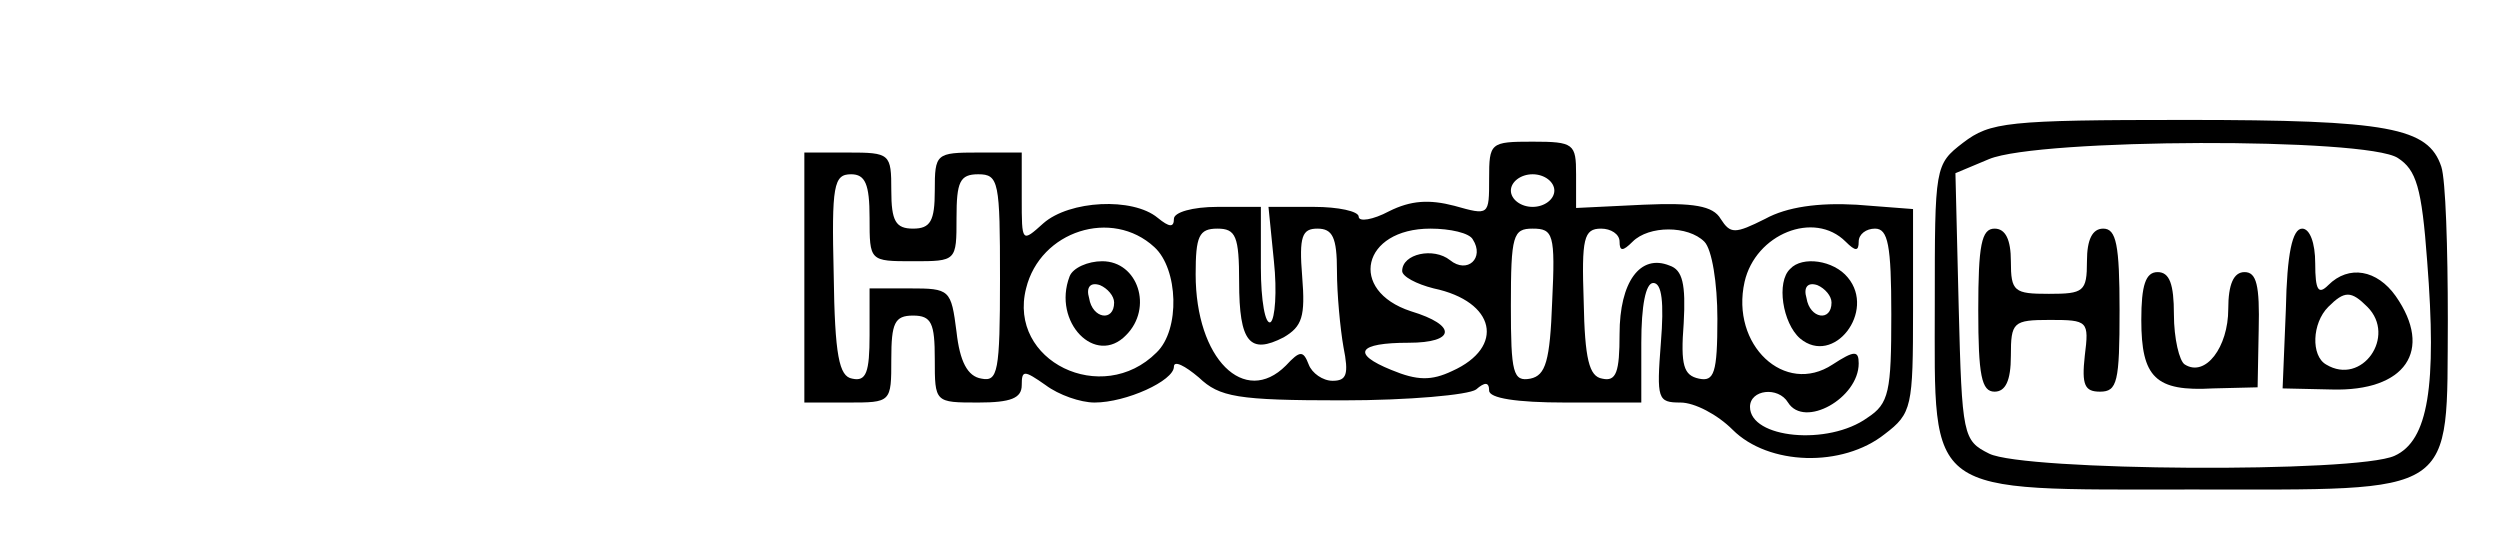
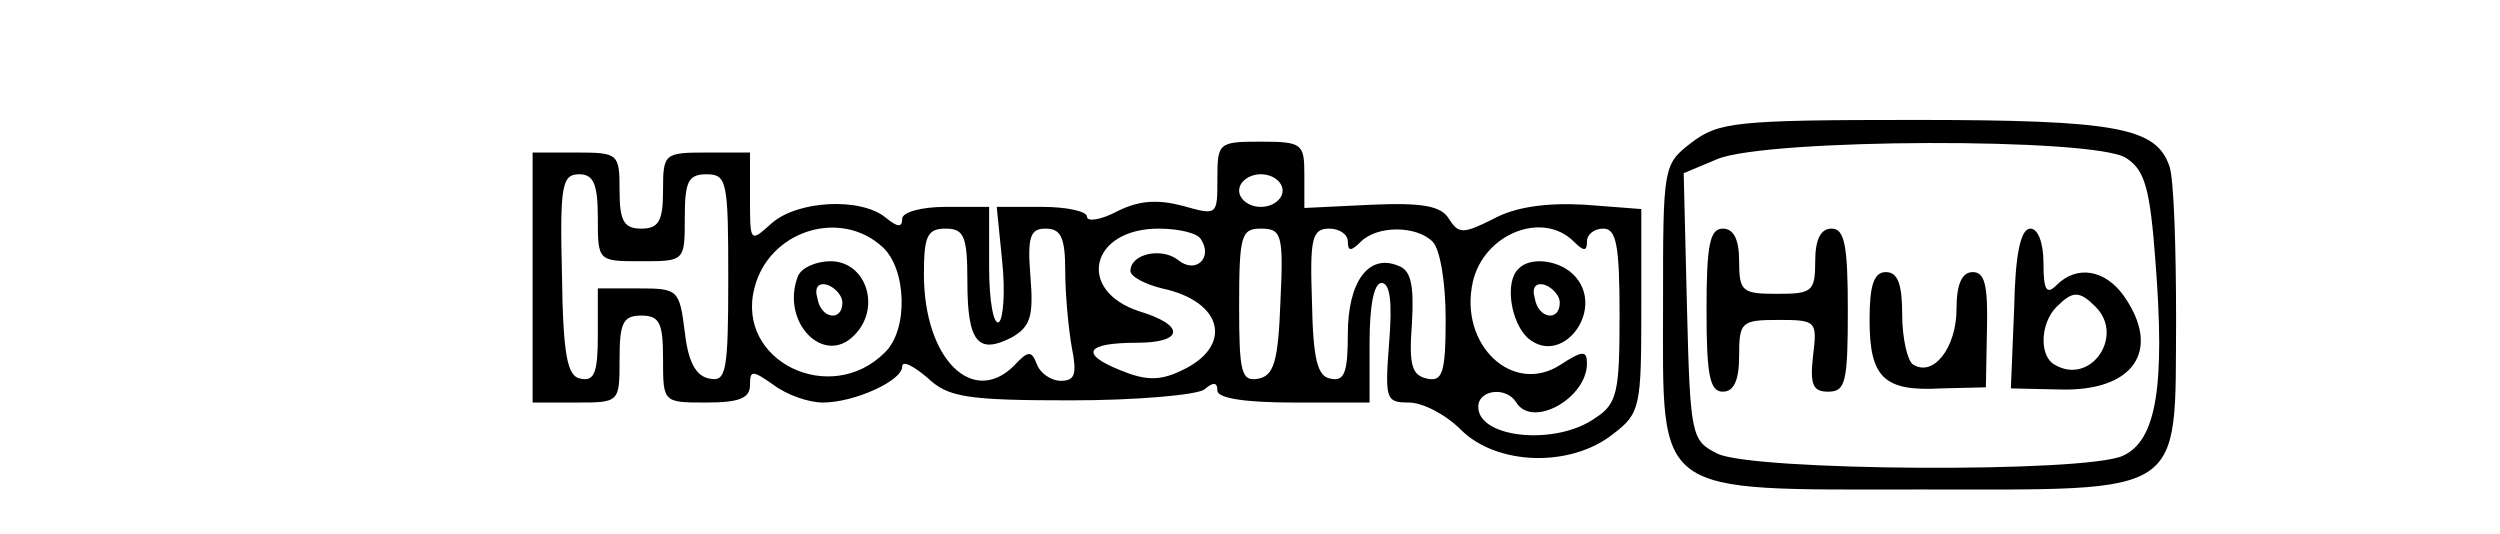
- <svg xmlns="http://www.w3.org/2000/svg" version="1.0" width="150pt" height="32pt" viewBox="0 0 230 45" preserveAspectRatio="xMidYMid meet">
+ <svg xmlns="http://www.w3.org/2000/svg" version="1.0" width="150pt" height="32pt" viewBox="25 0 230 45" preserveAspectRatio="xMidYMid meet">
  <g transform="translate(0,47) scale(0.1,-0.1)" fill="#000000" stroke="none">
    <path d="M1806 359 c-26 -20 -26 -22 -26 -148 0 -179 -11 -171 237 -171 246 0 234 -8 235 156 0 66 -2 129 -6 141 -12 36 -48 43 -235 43 -165 0 -180 -2 -205 -21z m400 -14 c17 -11 22 -27 27 -95 9 -115 1 -165 -30 -179 -35 -16 -341 -14 -373 2 -24 12 -25 16 -28 135 l-3 123 31 13 c46 19 347 20 376 1z" />
    <path d="M1820 205 c0 -60 3 -75 15 -75 10 0 15 10 15 33 0 31 2 33 36 33 35 0 36 -1 32 -33 -3 -27 0 -33 14 -33 16 0 18 9 18 75 0 60 -3 75 -15 75 -10 0 -15 -10 -15 -30 0 -28 -3 -30 -35 -30 -32 0 -35 2 -35 30 0 20 -5 30 -15 30 -12 0 -15 -15 -15 -75z" />
    <path d="M2103 206 l-3 -73 45 -1 c68 -2 94 36 59 86 -17 24 -43 29 -62 10 -9 -9 -12 -5 -12 20 0 19 -5 32 -12 32 -9 0 -14 -23 -15 -74z m75 2 c27 -27 -5 -73 -38 -53 -14 8 -13 38 2 53 15 15 21 15 36 0z" />
    <path d="M1970 196 c0 -53 13 -66 66 -63 l41 1 1 53 c1 41 -2 53 -13 53 -10 0 -15 -11 -15 -34 0 -35 -21 -63 -40 -51 -5 3 -10 24 -10 46 0 28 -4 39 -15 39 -11 0 -15 -12 -15 -44z" />
    <path d="M1370 326 c0 -34 0 -34 -32 -25 -23 6 -40 5 -60 -5 -15 -8 -28 -10 -28 -5 0 5 -19 9 -41 9 l-42 0 5 -50 c3 -28 1 -53 -3 -56 -5 -3 -9 20 -9 50 l0 56 -40 0 c-23 0 -40 -5 -40 -11 0 -8 -4 -8 -15 1 -23 19 -81 16 -105 -5 -20 -18 -20 -18 -20 23 l0 42 -40 0 c-39 0 -40 -1 -40 -35 0 -28 -4 -35 -20 -35 -16 0 -20 7 -20 35 0 34 -1 35 -40 35 l-40 0 0 -115 0 -115 40 0 c40 0 40 0 40 40 0 33 3 40 20 40 17 0 20 -7 20 -40 0 -40 0 -40 40 -40 30 0 40 4 40 16 0 14 2 14 22 0 12 -9 32 -16 45 -16 29 0 73 20 73 33 0 6 10 1 23 -10 19 -18 35 -21 132 -21 61 0 116 5 123 10 8 7 12 7 12 -1 0 -7 25 -11 70 -11 l70 0 0 55 c0 34 4 55 11 55 8 0 10 -18 7 -55 -4 -52 -3 -55 18 -55 13 0 34 -11 48 -25 33 -33 101 -35 140 -4 25 19 26 25 26 114 l0 93 -52 4 c-35 2 -64 -2 -84 -13 -28 -14 -32 -14 -41 0 -7 12 -25 15 -71 13 l-62 -3 0 31 c0 28 -2 30 -40 30 -39 0 -40 -1 -40 -34z m-570 -36 c0 -40 0 -40 40 -40 40 0 40 0 40 40 0 33 3 40 20 40 19 0 20 -7 20 -96 0 -86 -2 -95 -17 -92 -13 2 -20 16 -23 43 -5 39 -6 40 -43 40 l-37 0 0 -43 c0 -34 -3 -43 -16 -40 -12 2 -16 21 -17 96 -2 82 0 92 16 92 13 0 17 -9 17 -40z m630 25 c0 -8 -9 -15 -20 -15 -11 0 -20 7 -20 15 0 8 9 15 20 15 11 0 20 -7 20 -15z m-368 -52 c22 -20 24 -76 2 -97 -50 -50 -137 -8 -120 59 13 53 79 74 118 38z m78 -32 c0 -56 10 -67 41 -51 17 10 20 19 17 56 -3 37 0 44 14 44 14 0 18 -8 18 -39 0 -21 3 -53 6 -70 5 -25 3 -31 -10 -31 -9 0 -19 7 -22 15 -5 13 -8 13 -21 -1 -38 -38 -83 6 -83 84 0 35 3 42 20 42 17 0 20 -7 20 -49z m215 39 c11 -17 -5 -32 -21 -19 -15 12 -44 6 -44 -10 0 -5 13 -12 29 -16 57 -12 66 -54 17 -76 -19 -9 -32 -9 -56 1 -37 15 -31 25 16 25 43 0 45 16 2 29 -58 19 -45 76 18 76 18 0 36 -4 39 -10z m73 -57 c-2 -55 -6 -68 -20 -71 -16 -3 -18 5 -18 67 0 65 2 71 20 71 19 0 21 -5 18 -67z m62 55 c0 -9 3 -9 12 0 15 15 51 15 66 0 7 -7 12 -38 12 -71 0 -50 -3 -58 -17 -55 -14 3 -17 12 -14 51 2 36 -1 49 -13 53 -27 11 -46 -15 -46 -63 0 -35 -3 -44 -16 -41 -12 2 -16 18 -17 71 -2 58 0 67 16 67 9 0 17 -5 17 -12z m208 0 c9 -9 12 -9 12 0 0 7 7 12 15 12 12 0 15 -15 15 -79 0 -71 -2 -82 -22 -95 -36 -26 -108 -19 -108 10 0 16 26 19 35 4 15 -24 65 4 65 36 0 12 -4 12 -24 -1 -44 -29 -94 18 -81 76 10 44 64 66 93 37z" />
    <path d="M984 236 c-16 -42 24 -83 52 -54 25 25 11 68 -22 68 -13 0 -27 -6 -30 -14z m41 -24 c0 -18 -20 -15 -23 4 -3 10 1 15 10 12 7 -3 13 -10 13 -16z" />
    <path d="M1647 243 c-13 -12 -7 -50 9 -64 31 -26 70 25 44 56 -13 16 -42 20 -53 8z m38 -31 c0 -18 -20 -15 -23 4 -3 10 1 15 10 12 7 -3 13 -10 13 -16z" />
  </g>
</svg>
